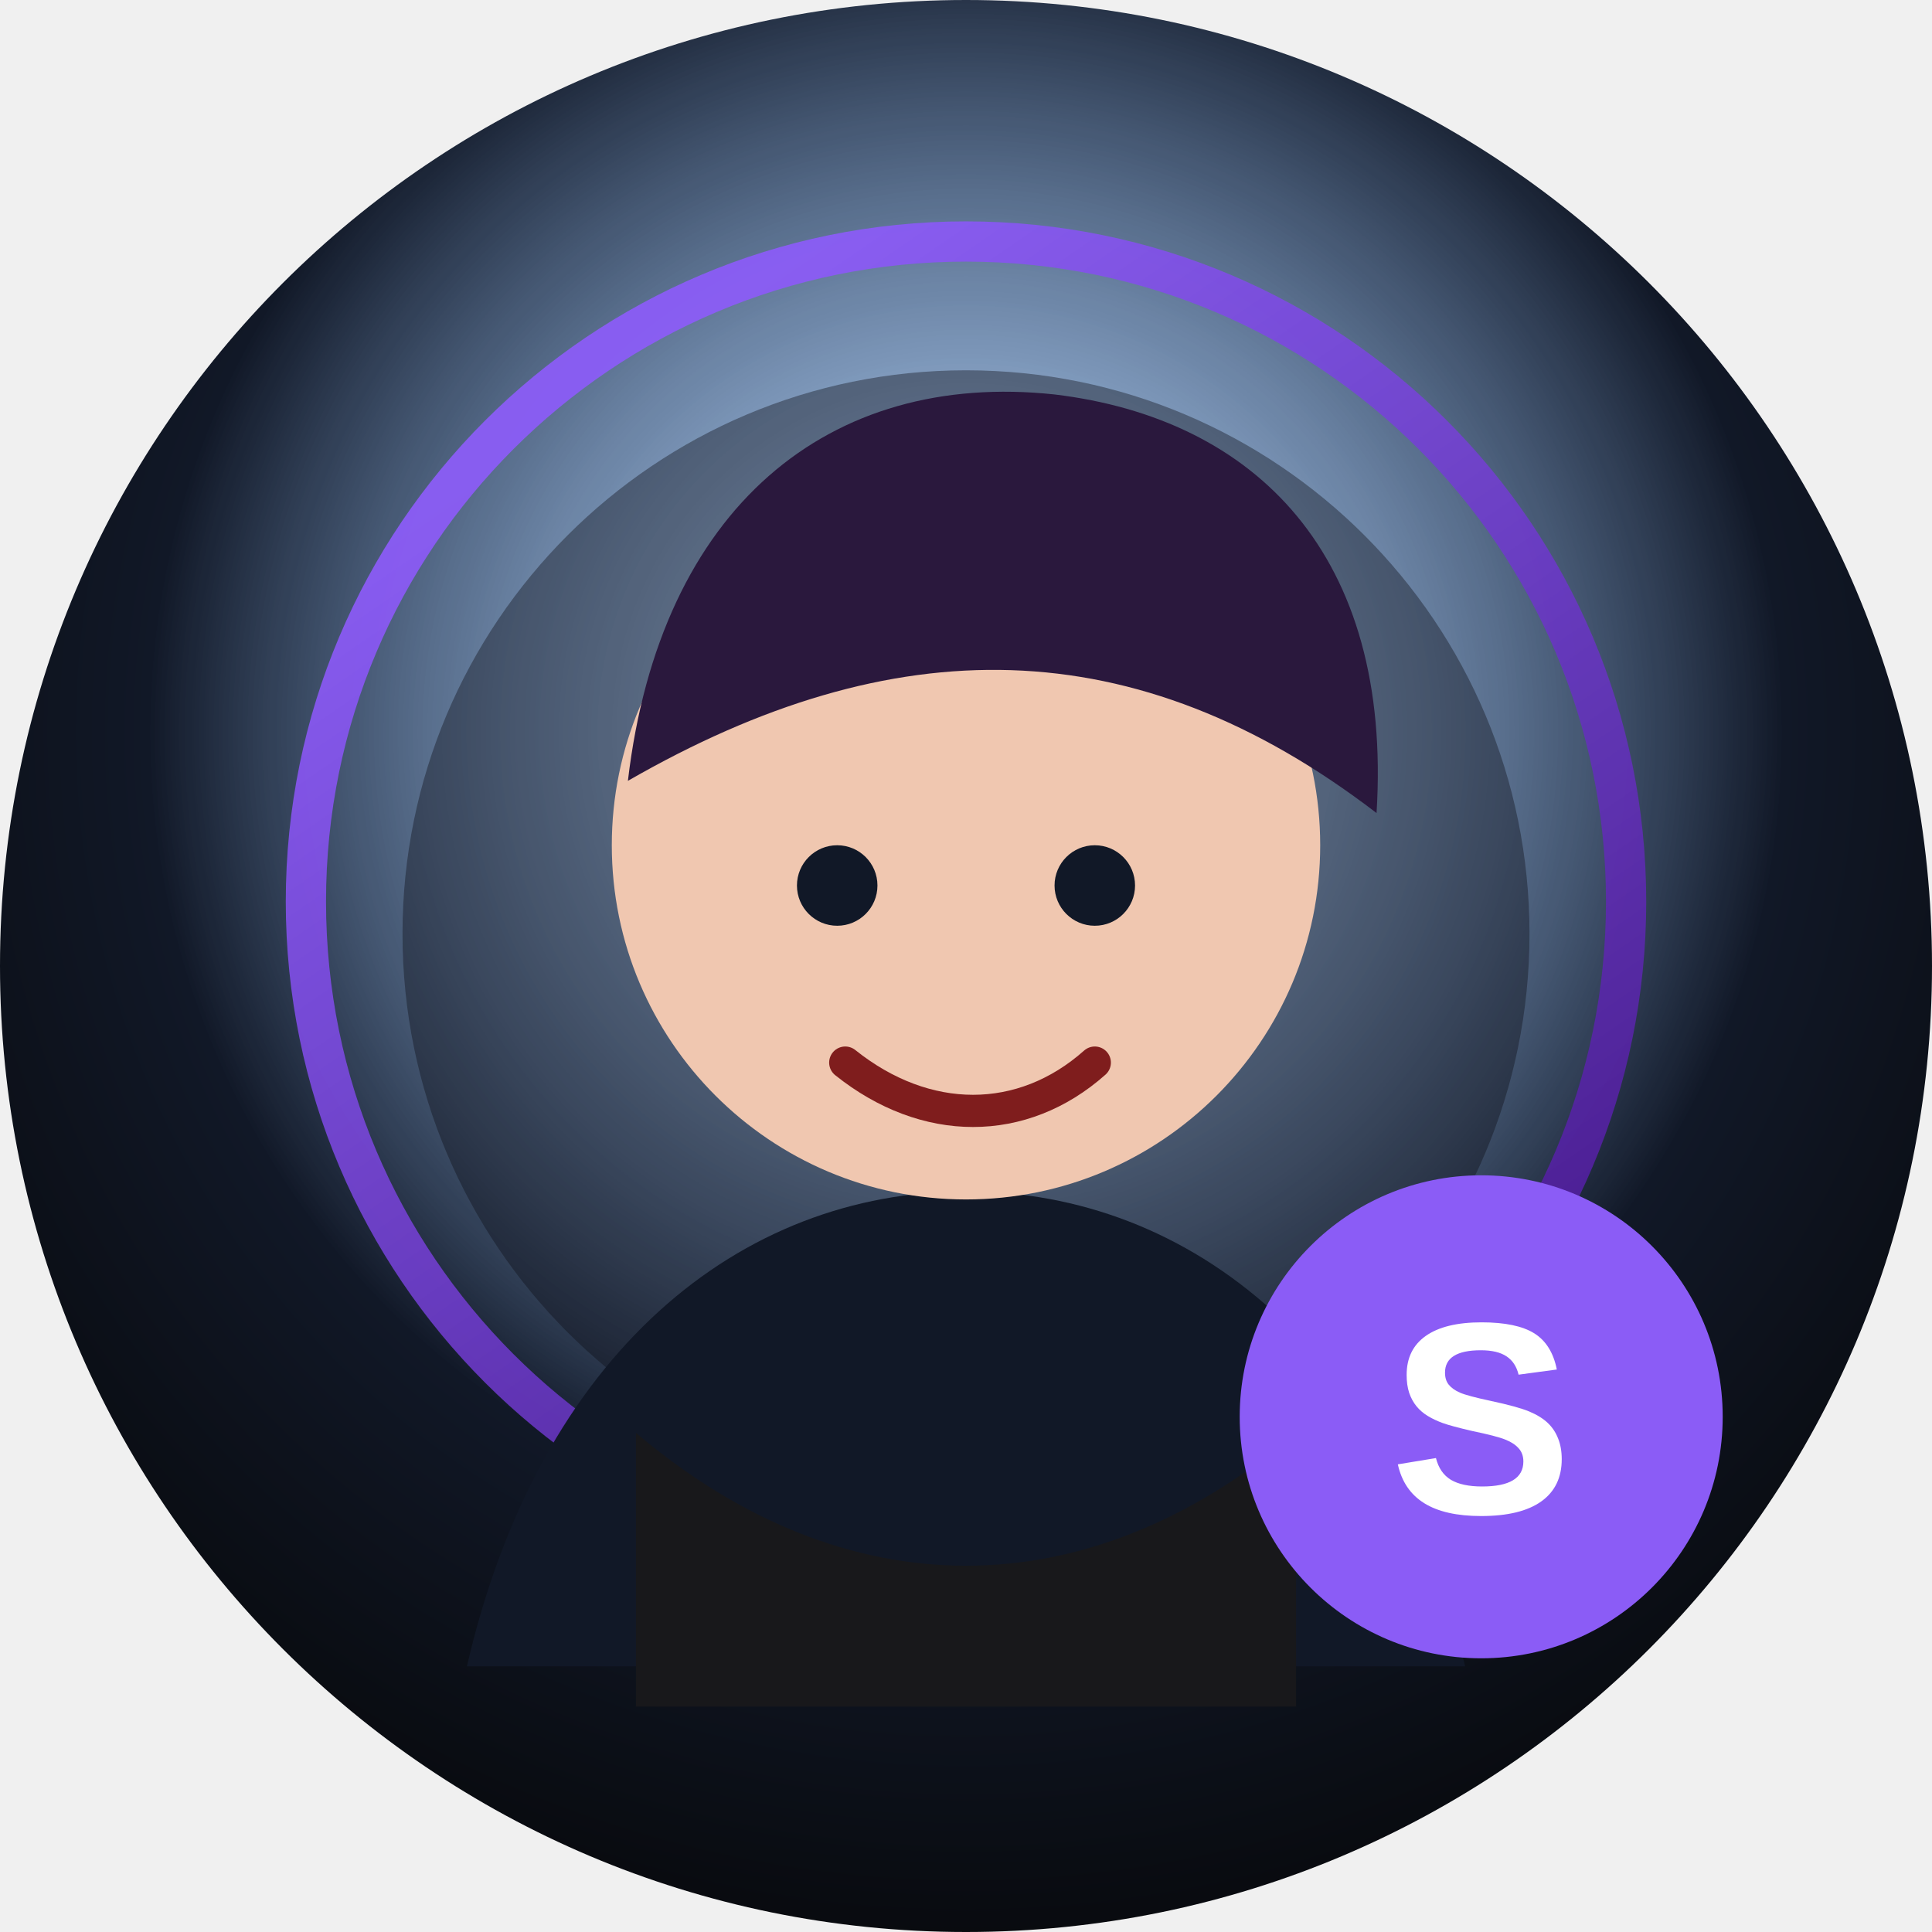
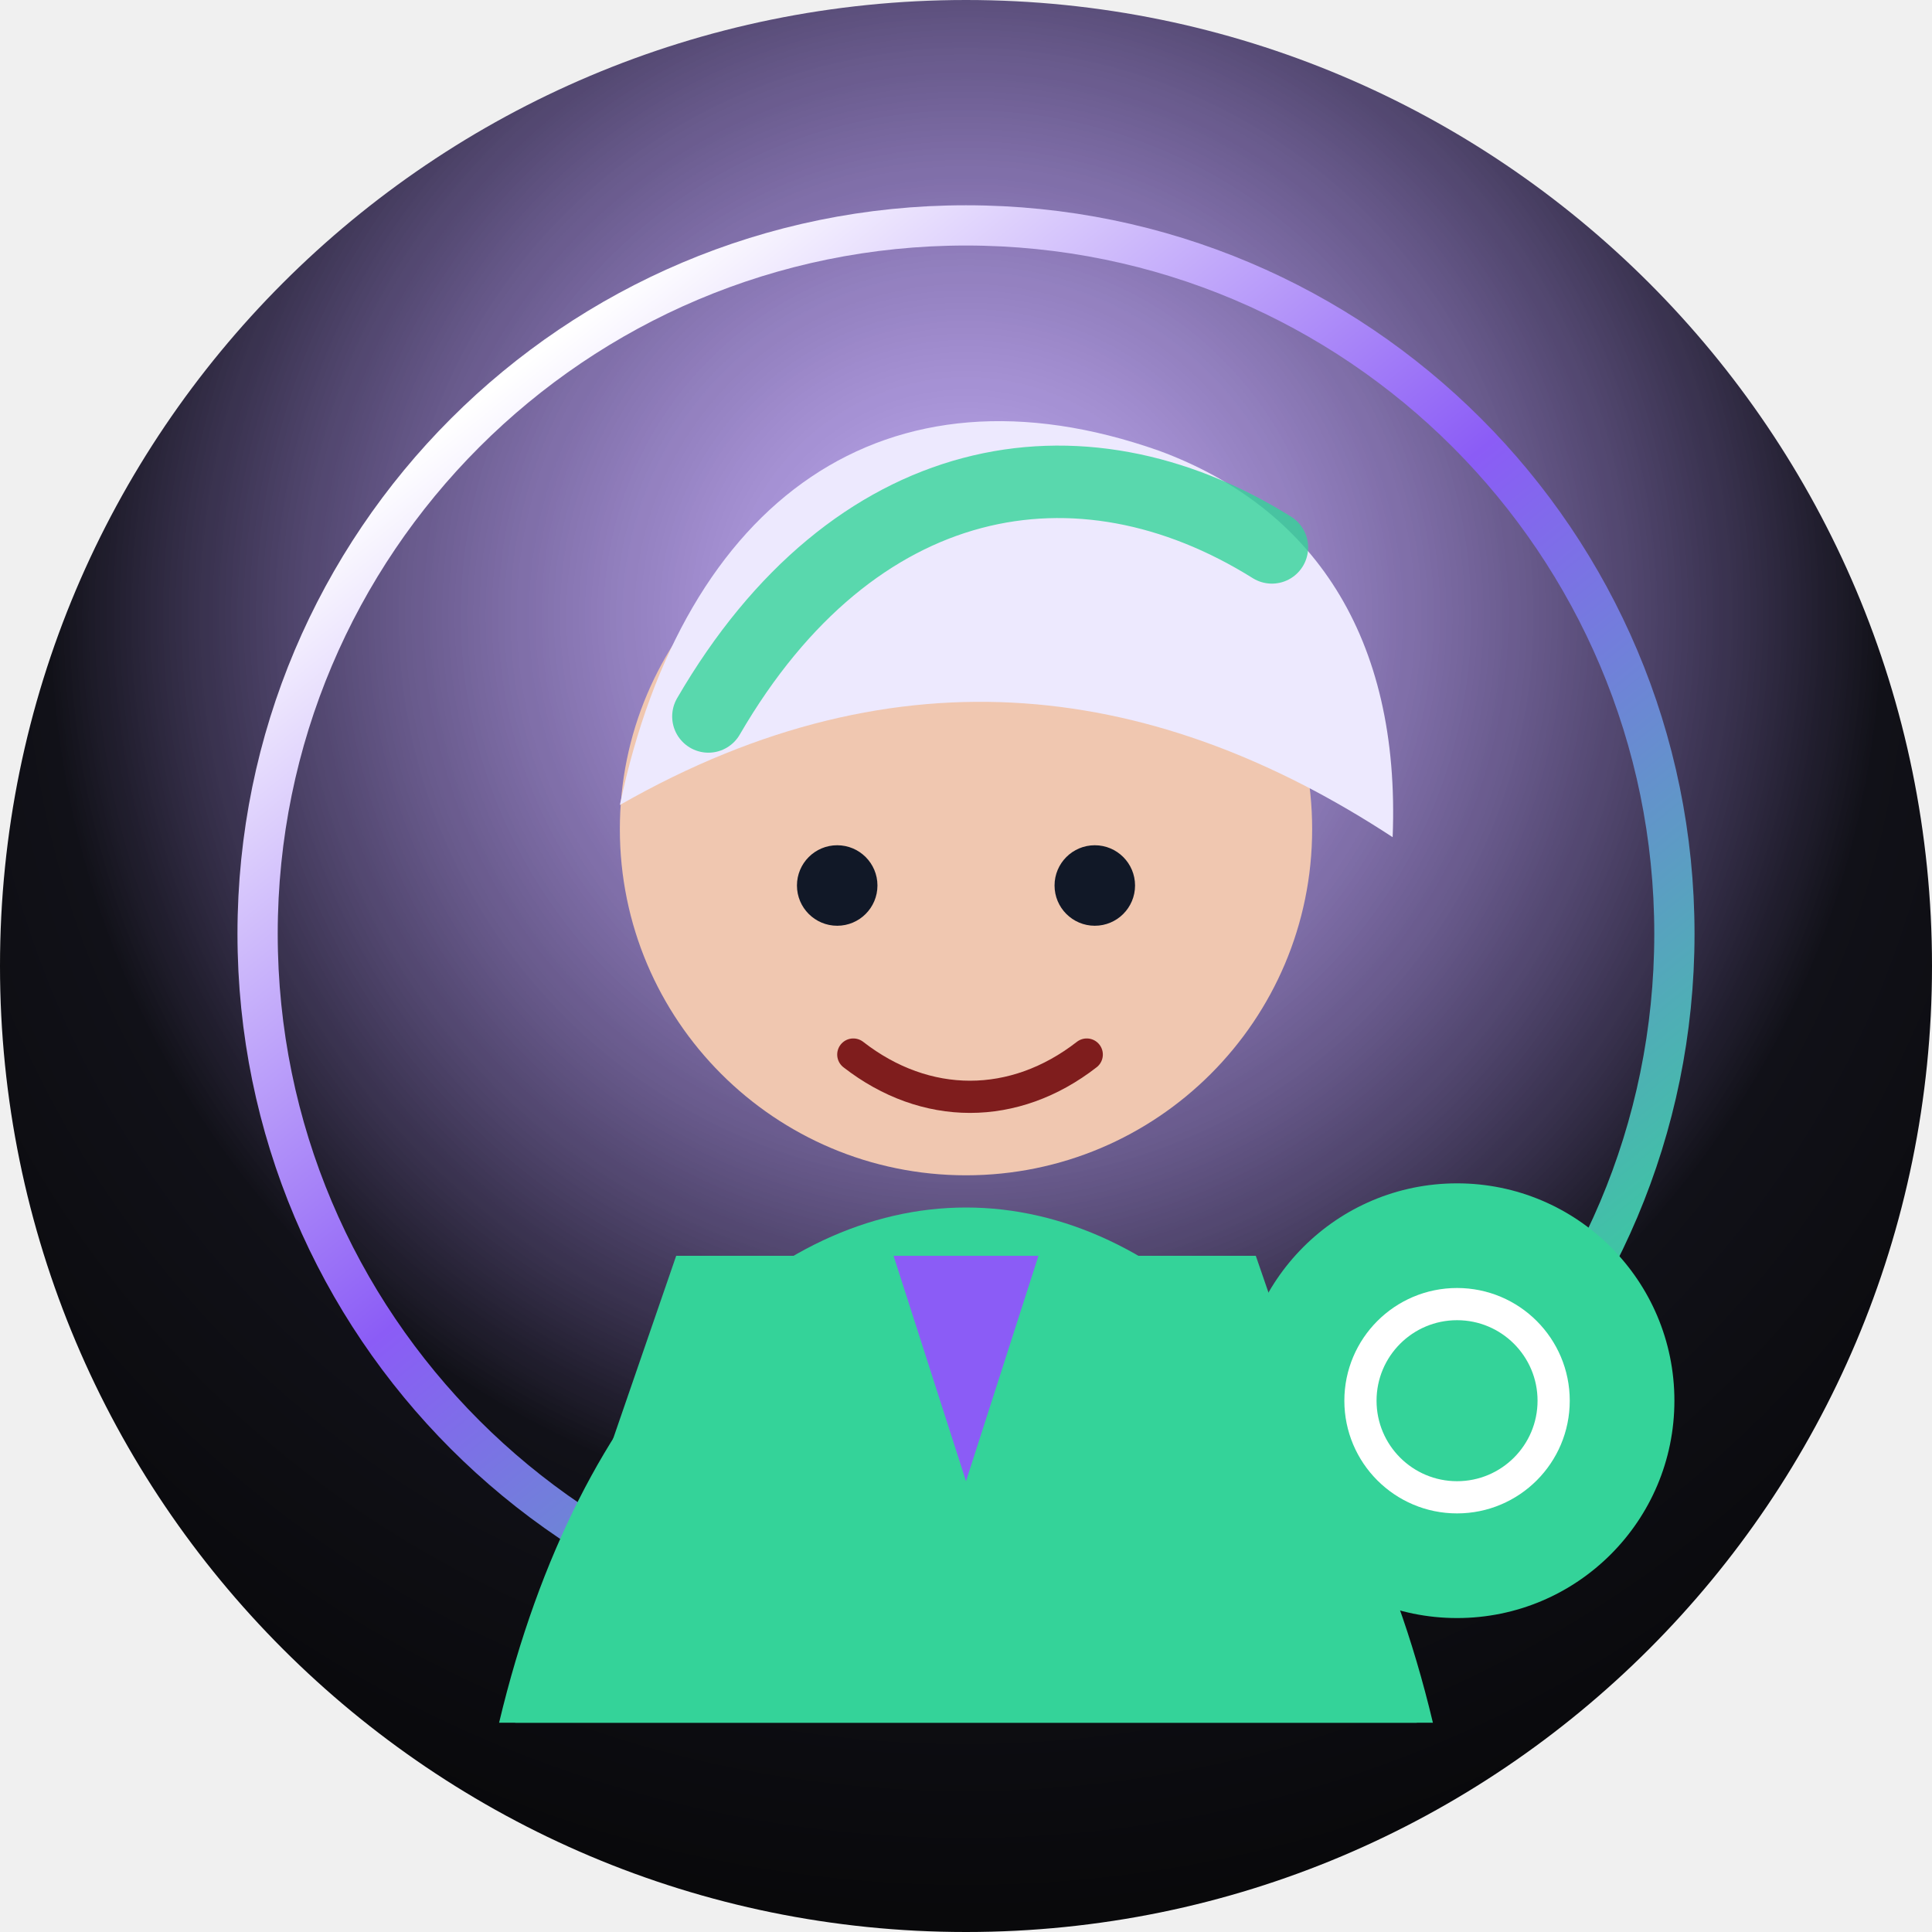
<svg xmlns="http://www.w3.org/2000/svg" viewBox="0 0 240 240" role="img" aria-labelledby="title">
  <defs>
-     <radialGradient id="bg" cx="50%" cy="38%" r="70%">
-       <stop offset="0%" stop-color="#60a5fa" stop-opacity=".34" />
-       <stop offset="60%" stop-color="#111827" />
-       <stop offset="100%" stop-color="#050505" />
+     <radialGradient id="bg" cx="50%" cy="32%" r="76%">
+       <stop stop-color="#8B5CF6" stop-opacity=".42" />
+       <stop offset=".62" stop-color="#111118" />
+       <stop offset="1" stop-color="#050505" />
    </radialGradient>
-     <linearGradient id="ring" x1="25%" y1="10%" x2="80%" y2="90%">
-       <stop stop-color="#8B5CF6" />
-       <stop offset="1" stop-color="#4c1d95" />
+     <linearGradient id="ring" x1="18%" y1="10%" x2="84%" y2="92%">
+       <stop stop-color="#fff" />
+       <stop offset=".45" stop-color="#8B5CF6" />
+       <stop offset="1" stop-color="#34D399" />
    </linearGradient>
  </defs>
  <rect width="240" height="240" rx="120" fill="url(#bg)" />
-   <circle cx="120" cy="112" r="82" fill="none" stroke="url(#ring)" stroke-width="5" opacity=".95" />
-   <circle cx="120" cy="116" r="70" fill="#0b0b12" opacity=".38" />
-   <path d="M58 207c9-39 34-59 62-59s53 20 62 59" fill="#111827" />
-   <circle cx="120" cy="105" r="44" fill="#f0c7b0" />
-   <path d="M78 97c4-34 25-51 53-48 25 3 42 20 40 52-30-23-60-23-93-4z" fill="#2a183d" />
+   <circle cx="120" cy="116" r="88" fill="none" stroke="url(#ring)" stroke-width="5" />
+   <path d="M62 214c10-42 34-64 58-64s48 22 58 64" fill="#34D399" />
+   <path d="M84 156h72l20 58H64z" fill="#34D399" />
+   <path d="M111 156l9 28 9-28" fill="#8B5CF6" />
+   <circle cx="120" cy="103" r="43" fill="#f0c7b0" />
+   <path d="M77 100c8-38 33-56 67-44 19 7 30 23 29 48-29-19-61-24-96-4z" fill="#ede9fe" />
+   <path d="M88 89c18-31 46-36 70-21" fill="none" stroke="#34D399" stroke-width="9" stroke-linecap="round" opacity=".8" />
  <circle cx="104" cy="110" r="5" fill="#111827" />
  <circle cx="136" cy="110" r="5" fill="#111827" />
-   <path d="M105 132c10 8 22 8 31 0" fill="none" stroke="#7f1d1d" stroke-width="4" stroke-linecap="round" />
-   <path d="M79 178c26 22 56 22 82 0v34H79z" fill="#18181b" />
-   <circle cx="184" cy="176" r="30" fill="#8B5CF6" />
-   <text x="184" y="188" text-anchor="middle" font-family="Arial, sans-serif" font-size="34" font-weight="700" fill="white">S</text>
+   <path d="M106 131c9 7 20 7 29 0" fill="none" stroke="#7f1d1d" stroke-width="4" stroke-linecap="round" />
+   <circle cx="181" cy="174" r="27" fill="#34D399" />
+   <circle cx="181" cy="174" r="12" fill="none" stroke="#fff" stroke-width="4" />
</svg>
